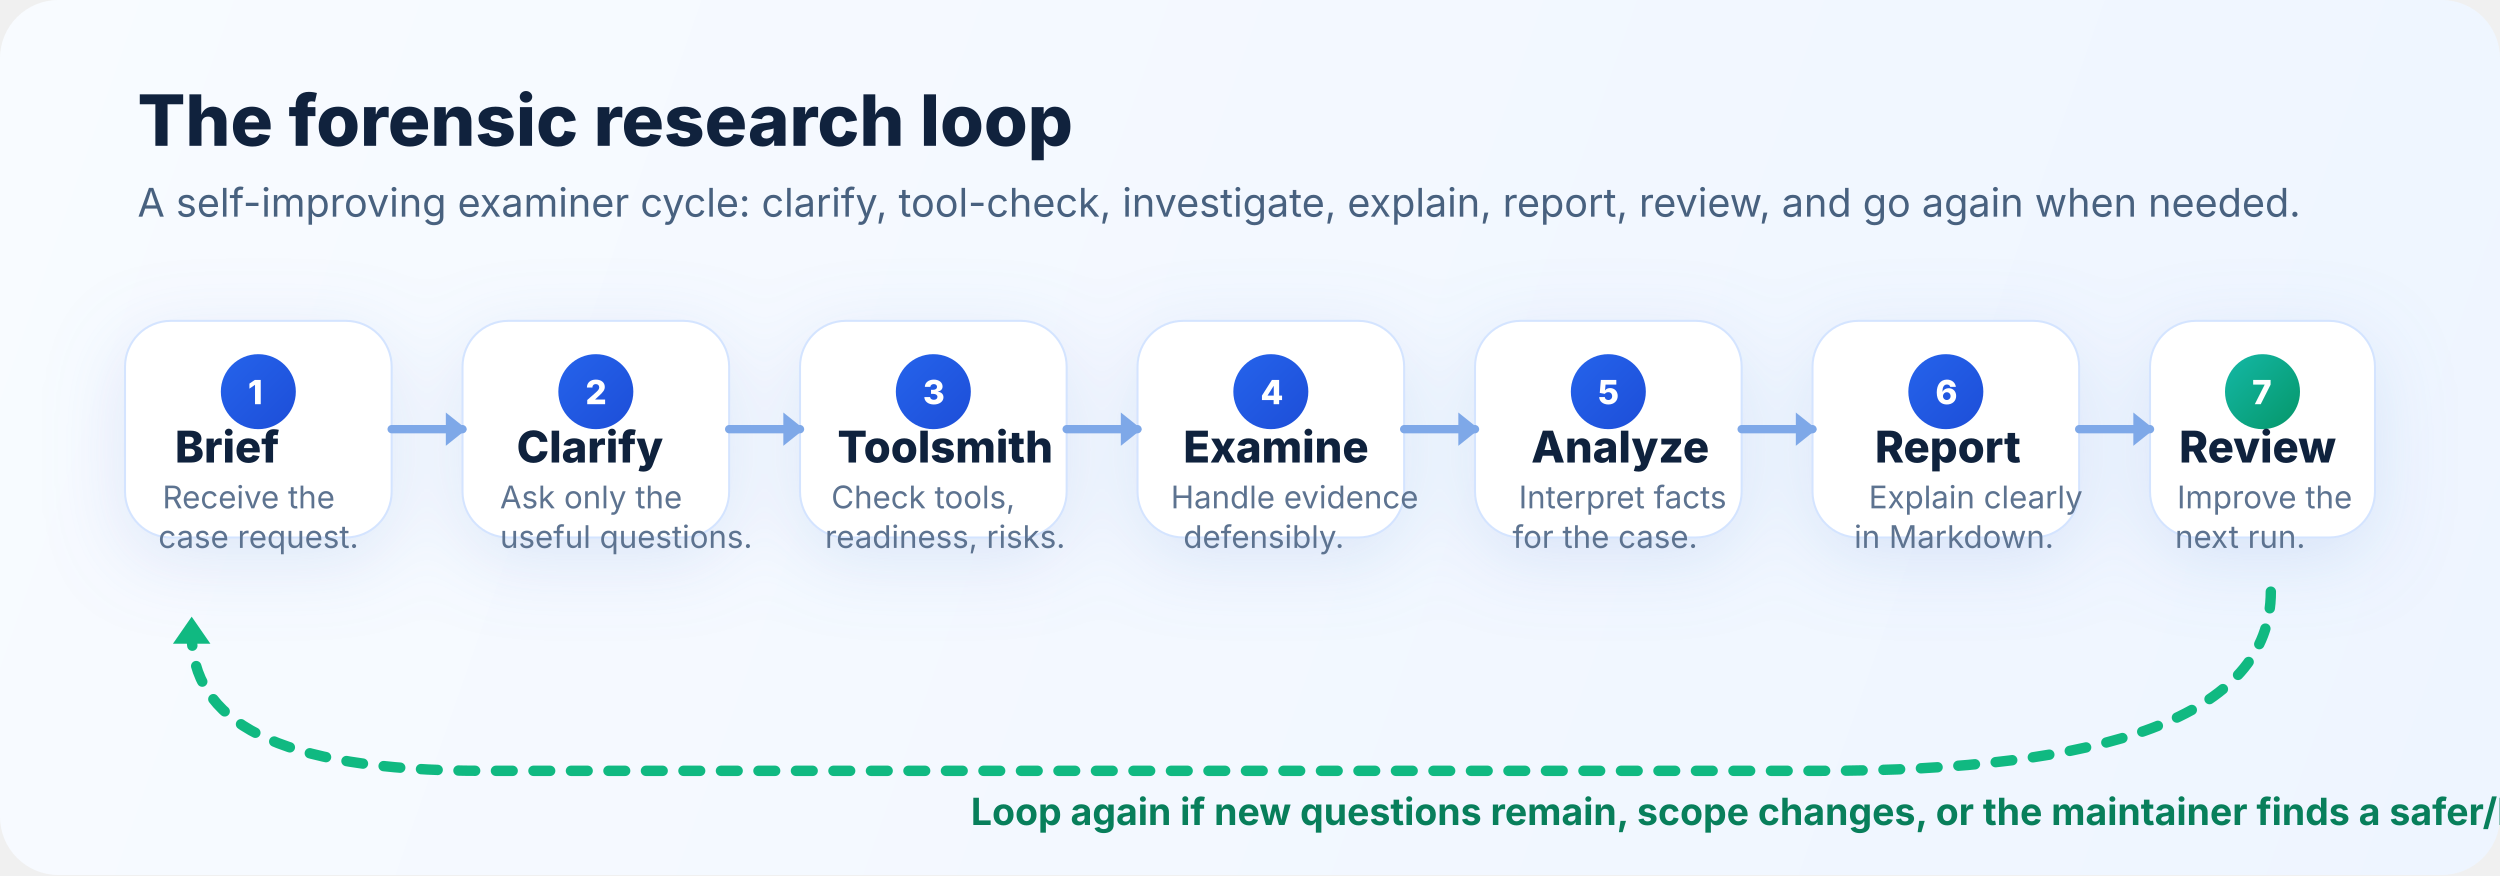
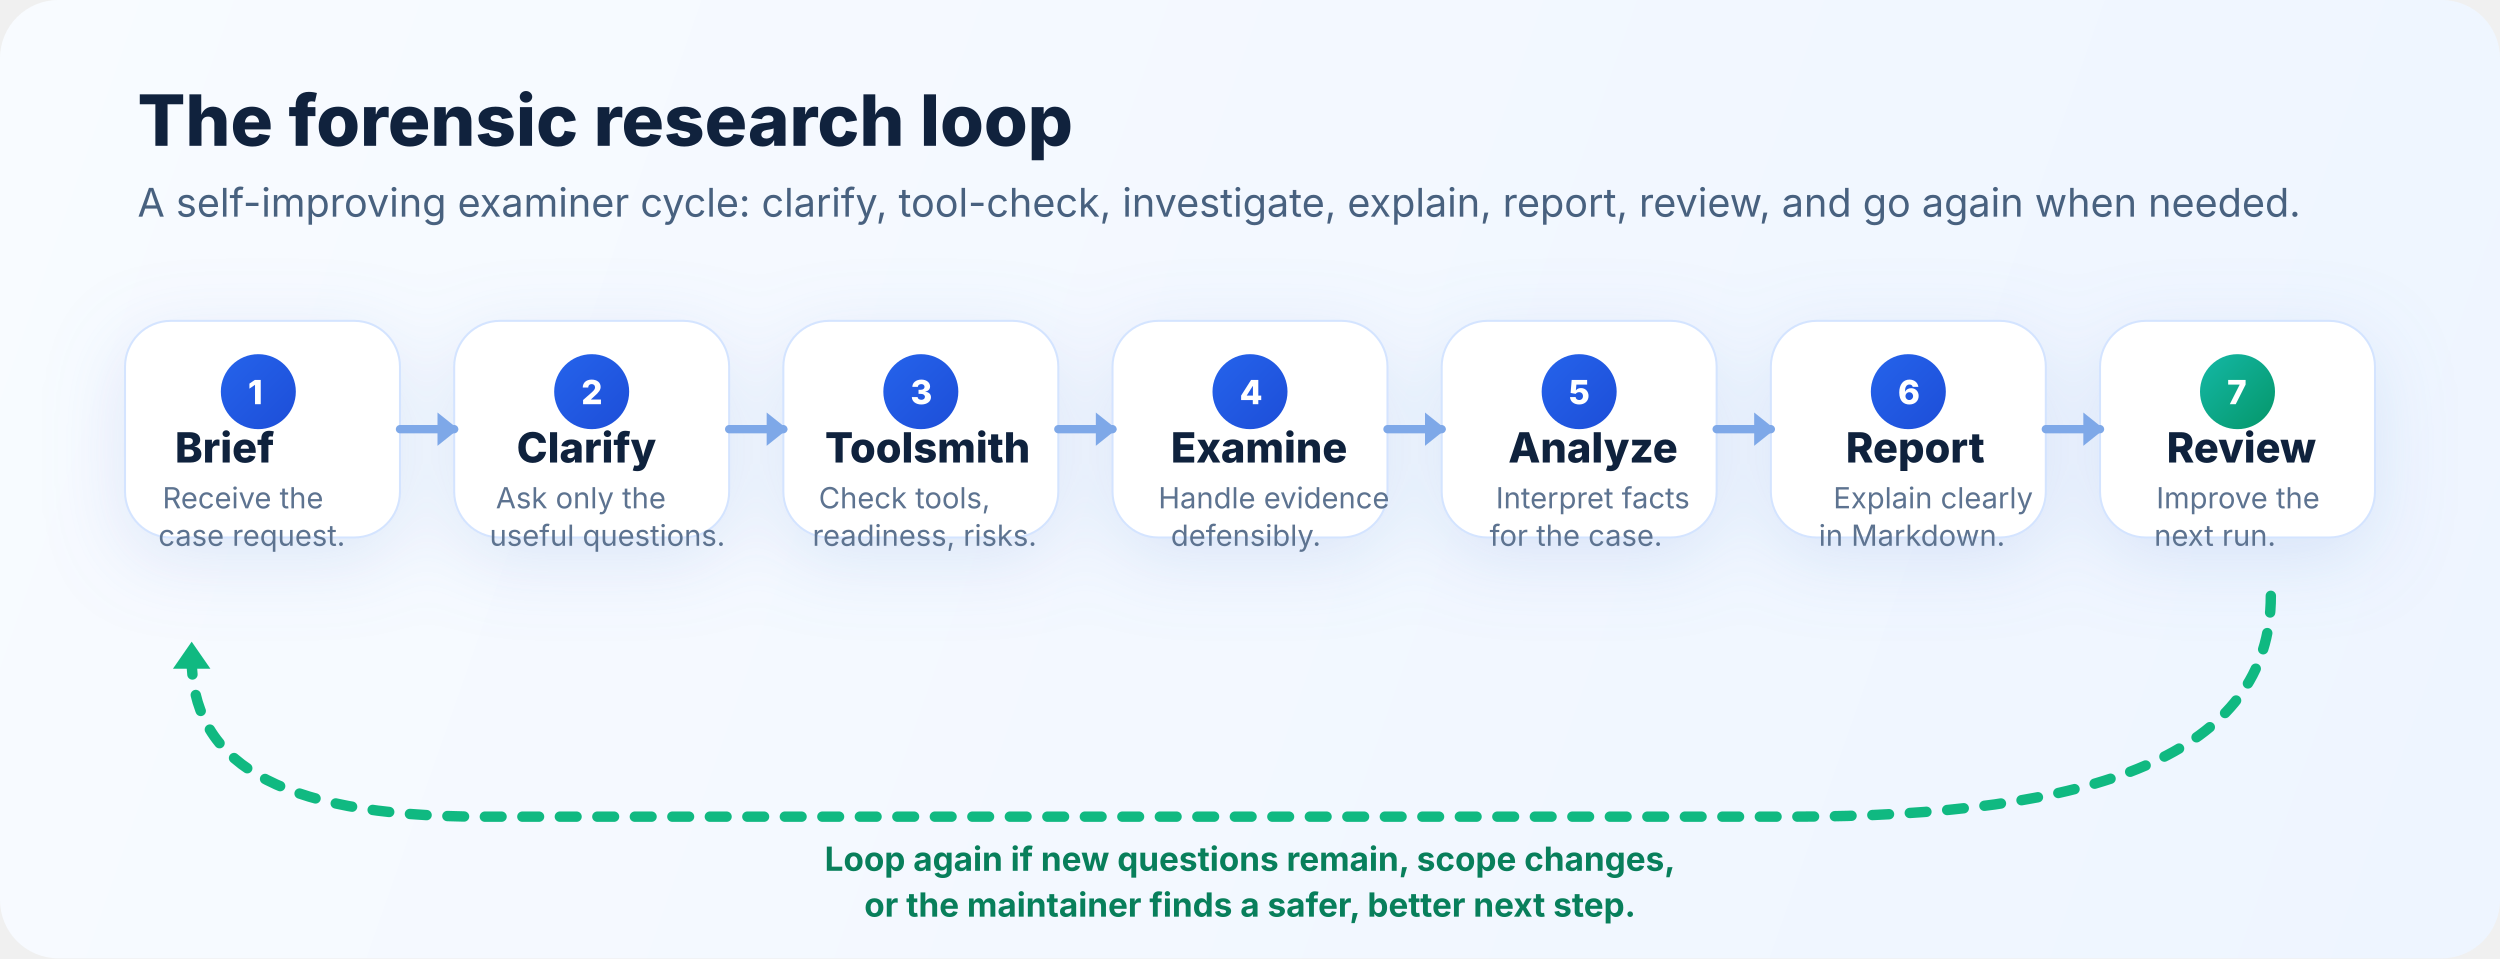
- <svg xmlns="http://www.w3.org/2000/svg" width="1200" height="420" viewBox="0 0 1200 420" fill="none">
+ <svg xmlns="http://www.w3.org/2000/svg" width="1200" height="460" viewBox="0 0 1200 460" fill="none">
  <defs>
    <linearGradient id="panel" x1="0" y1="0" x2="1200" y2="420" gradientUnits="userSpaceOnUse">
      <stop stop-color="#F8FBFF" />
      <stop offset="1" stop-color="#EEF5FF" />
    </linearGradient>
    <linearGradient id="blue" x1="0" y1="0" x2="1" y2="1">
      <stop stop-color="#2563EB" />
      <stop offset="1" stop-color="#1D4ED8" />
    </linearGradient>
    <linearGradient id="teal" x1="0" y1="0" x2="1" y2="1">
      <stop stop-color="#14B8A6" />
      <stop offset="1" stop-color="#059669" />
    </linearGradient>
-     <filter id="soft" x="0" y="0" width="1200" height="420" filterUnits="userSpaceOnUse" color-interpolation-filters="sRGB">
+     <filter id="soft" x="0" y="0" width="1200" height="460" filterUnits="userSpaceOnUse" color-interpolation-filters="sRGB">
      <feDropShadow dx="0" dy="10" stdDeviation="18" flood-color="#93B3E5" flood-opacity="0.25" />
    </filter>
  </defs>
-   <rect width="1200" height="420" rx="28" fill="url(#panel)" />
+   <rect width="1200" height="460" rx="28" fill="url(#panel)" />
  <text x="66" y="70" fill="#10223D" font-family="Inter,Segoe UI,Arial,sans-serif" font-size="34" font-weight="800">The forensic research loop</text>
  <text x="66" y="104" fill="#48617F" font-family="Inter,Segoe UI,Arial,sans-serif" font-size="19">A self-improving examiner cycle: clarify, tool-check, investigate, explain, report, review, and go again when needed.</text>
  <g filter="url(#soft)">
-     <rect x="60" y="154" width="128" height="104" rx="22" fill="#FFFFFF" stroke="#D4E4FF" />
-     <rect x="222" y="154" width="128" height="104" rx="22" fill="#FFFFFF" stroke="#D4E4FF" />
-     <rect x="384" y="154" width="128" height="104" rx="22" fill="#FFFFFF" stroke="#D4E4FF" />
-     <rect x="546" y="154" width="128" height="104" rx="22" fill="#FFFFFF" stroke="#D4E4FF" />
-     <rect x="708" y="154" width="128" height="104" rx="22" fill="#FFFFFF" stroke="#D4E4FF" />
-     <rect x="870" y="154" width="128" height="104" rx="22" fill="#FFFFFF" stroke="#D4E4FF" />
-     <rect x="1032" y="154" width="108" height="104" rx="22" fill="#FFFFFF" stroke="#D4E4FF" />
+     <rect x="60" y="154" width="132" height="104" rx="22" fill="#FFFFFF" stroke="#D4E4FF" />
+     <rect x="218" y="154" width="132" height="104" rx="22" fill="#FFFFFF" stroke="#D4E4FF" />
+     <rect x="376" y="154" width="132" height="104" rx="22" fill="#FFFFFF" stroke="#D4E4FF" />
+     <rect x="534" y="154" width="132" height="104" rx="22" fill="#FFFFFF" stroke="#D4E4FF" />
+     <rect x="692" y="154" width="132" height="104" rx="22" fill="#FFFFFF" stroke="#D4E4FF" />
+     <rect x="850" y="154" width="132" height="104" rx="22" fill="#FFFFFF" stroke="#D4E4FF" />
+     <rect x="1008" y="154" width="132" height="104" rx="22" fill="#FFFFFF" stroke="#D4E4FF" />
  </g>
  <g>
    <circle cx="124" cy="188" r="18" fill="url(#blue)" />
    <text x="119" y="194" fill="#FFFFFF" font-family="Inter,Segoe UI,Arial,sans-serif" font-size="16" font-weight="800">1</text>
-     <text x="84" y="222" fill="#0F223D" font-family="Inter,Segoe UI,Arial,sans-serif" font-size="21" font-weight="800">Brief</text>
-     <text x="78" y="244" fill="#5D7390" font-family="Inter,Segoe UI,Arial,sans-serif" font-size="15">Receive the</text>
-     <text x="76" y="263" fill="#5D7390" font-family="Inter,Segoe UI,Arial,sans-serif" font-size="15">case request.</text>
-     <circle cx="286" cy="188" r="18" fill="url(#blue)" />
-     <text x="281" y="194" fill="#FFFFFF" font-family="Inter,Segoe UI,Arial,sans-serif" font-size="16" font-weight="800">2</text>
-     <text x="248" y="222" fill="#0F223D" font-family="Inter,Segoe UI,Arial,sans-serif" font-size="21" font-weight="800">Clarify</text>
-     <text x="240" y="244" fill="#5D7390" font-family="Inter,Segoe UI,Arial,sans-serif" font-size="15">Ask only the</text>
-     <text x="240" y="263" fill="#5D7390" font-family="Inter,Segoe UI,Arial,sans-serif" font-size="15">useful questions.</text>
-     <circle cx="448" cy="188" r="18" fill="url(#blue)" />
-     <text x="443" y="194" fill="#FFFFFF" font-family="Inter,Segoe UI,Arial,sans-serif" font-size="16" font-weight="800">3</text>
-     <text x="402" y="222" fill="#0F223D" font-family="Inter,Segoe UI,Arial,sans-serif" font-size="21" font-weight="800">Toolsmith</text>
-     <text x="399" y="244" fill="#5D7390" font-family="Inter,Segoe UI,Arial,sans-serif" font-size="15">Check tools,</text>
-     <text x="396" y="263" fill="#5D7390" font-family="Inter,Segoe UI,Arial,sans-serif" font-size="15">readiness, risks.</text>
-     <circle cx="610" cy="188" r="18" fill="url(#blue)" />
-     <text x="605" y="194" fill="#FFFFFF" font-family="Inter,Segoe UI,Arial,sans-serif" font-size="16" font-weight="800">4</text>
-     <text x="568" y="222" fill="#0F223D" font-family="Inter,Segoe UI,Arial,sans-serif" font-size="21" font-weight="800">Examine</text>
-     <text x="562" y="244" fill="#5D7390" font-family="Inter,Segoe UI,Arial,sans-serif" font-size="15">Handle evidence</text>
-     <text x="568" y="263" fill="#5D7390" font-family="Inter,Segoe UI,Arial,sans-serif" font-size="15">defensibly.</text>
-     <circle cx="772" cy="188" r="18" fill="url(#blue)" />
-     <text x="767" y="194" fill="#FFFFFF" font-family="Inter,Segoe UI,Arial,sans-serif" font-size="16" font-weight="800">5</text>
-     <text x="735" y="222" fill="#0F223D" font-family="Inter,Segoe UI,Arial,sans-serif" font-size="21" font-weight="800">Analyze</text>
-     <text x="729" y="244" fill="#5D7390" font-family="Inter,Segoe UI,Arial,sans-serif" font-size="15">Interpret facts</text>
-     <text x="726" y="263" fill="#5D7390" font-family="Inter,Segoe UI,Arial,sans-serif" font-size="15">for the case.</text>
-     <circle cx="934" cy="188" r="18" fill="url(#blue)" />
-     <text x="929" y="194" fill="#FFFFFF" font-family="Inter,Segoe UI,Arial,sans-serif" font-size="16" font-weight="800">6</text>
-     <text x="900" y="222" fill="#0F223D" font-family="Inter,Segoe UI,Arial,sans-serif" font-size="21" font-weight="800">Report</text>
-     <text x="897" y="244" fill="#5D7390" font-family="Inter,Segoe UI,Arial,sans-serif" font-size="15">Explain clearly</text>
-     <text x="890" y="263" fill="#5D7390" font-family="Inter,Segoe UI,Arial,sans-serif" font-size="15">in Markdown.</text>
-     <circle cx="1086" cy="188" r="18" fill="url(#teal)" />
-     <text x="1081" y="194" fill="#FFFFFF" font-family="Inter,Segoe UI,Arial,sans-serif" font-size="16" font-weight="800">7</text>
-     <text x="1046" y="222" fill="#0F223D" font-family="Inter,Segoe UI,Arial,sans-serif" font-size="21" font-weight="800">Review</text>
-     <text x="1045" y="244" fill="#5D7390" font-family="Inter,Segoe UI,Arial,sans-serif" font-size="15">Improve the</text>
-     <text x="1044" y="263" fill="#5D7390" font-family="Inter,Segoe UI,Arial,sans-serif" font-size="15">next run.</text>
+     <text x="84" y="222" fill="#0F223D" font-family="Inter,Segoe UI,Arial,sans-serif" font-size="20" font-weight="800">Brief</text>
+     <text x="78" y="244" fill="#5D7390" font-family="Inter,Segoe UI,Arial,sans-serif" font-size="14">Receive the</text>
+     <text x="76" y="262" fill="#5D7390" font-family="Inter,Segoe UI,Arial,sans-serif" font-size="14">case request.</text>
+     <circle cx="284" cy="188" r="18" fill="url(#blue)" />
+     <text x="279" y="194" fill="#FFFFFF" font-family="Inter,Segoe UI,Arial,sans-serif" font-size="16" font-weight="800">2</text>
+     <text x="248" y="222" fill="#0F223D" font-family="Inter,Segoe UI,Arial,sans-serif" font-size="20" font-weight="800">Clarify</text>
+     <text x="238" y="244" fill="#5D7390" font-family="Inter,Segoe UI,Arial,sans-serif" font-size="14">Ask only the</text>
+     <text x="235" y="262" fill="#5D7390" font-family="Inter,Segoe UI,Arial,sans-serif" font-size="14">useful questions.</text>
+     <circle cx="442" cy="188" r="18" fill="url(#blue)" />
+     <text x="437" y="194" fill="#FFFFFF" font-family="Inter,Segoe UI,Arial,sans-serif" font-size="16" font-weight="800">3</text>
+     <text x="396" y="222" fill="#0F223D" font-family="Inter,Segoe UI,Arial,sans-serif" font-size="20" font-weight="800">Toolsmith</text>
+     <text x="393" y="244" fill="#5D7390" font-family="Inter,Segoe UI,Arial,sans-serif" font-size="14">Check tools,</text>
+     <text x="390" y="262" fill="#5D7390" font-family="Inter,Segoe UI,Arial,sans-serif" font-size="14">readiness, risks.</text>
+     <circle cx="600" cy="188" r="18" fill="url(#blue)" />
+     <text x="595" y="194" fill="#FFFFFF" font-family="Inter,Segoe UI,Arial,sans-serif" font-size="16" font-weight="800">4</text>
+     <text x="562" y="222" fill="#0F223D" font-family="Inter,Segoe UI,Arial,sans-serif" font-size="20" font-weight="800">Examine</text>
+     <text x="556" y="244" fill="#5D7390" font-family="Inter,Segoe UI,Arial,sans-serif" font-size="14">Handle evidence</text>
+     <text x="562" y="262" fill="#5D7390" font-family="Inter,Segoe UI,Arial,sans-serif" font-size="14">defensibly.</text>
+     <circle cx="758" cy="188" r="18" fill="url(#blue)" />
+     <text x="753" y="194" fill="#FFFFFF" font-family="Inter,Segoe UI,Arial,sans-serif" font-size="16" font-weight="800">5</text>
+     <text x="724" y="222" fill="#0F223D" font-family="Inter,Segoe UI,Arial,sans-serif" font-size="20" font-weight="800">Analyze</text>
+     <text x="718" y="244" fill="#5D7390" font-family="Inter,Segoe UI,Arial,sans-serif" font-size="14">Interpret facts</text>
+     <text x="715" y="262" fill="#5D7390" font-family="Inter,Segoe UI,Arial,sans-serif" font-size="14">for the case.</text>
+     <circle cx="916" cy="188" r="18" fill="url(#blue)" />
+     <text x="911" y="194" fill="#FFFFFF" font-family="Inter,Segoe UI,Arial,sans-serif" font-size="16" font-weight="800">6</text>
+     <text x="886" y="222" fill="#0F223D" font-family="Inter,Segoe UI,Arial,sans-serif" font-size="20" font-weight="800">Report</text>
+     <text x="880" y="244" fill="#5D7390" font-family="Inter,Segoe UI,Arial,sans-serif" font-size="14">Explain clearly</text>
+     <text x="873" y="262" fill="#5D7390" font-family="Inter,Segoe UI,Arial,sans-serif" font-size="14">in Markdown.</text>
+     <circle cx="1074" cy="188" r="18" fill="url(#teal)" />
+     <text x="1069" y="194" fill="#FFFFFF" font-family="Inter,Segoe UI,Arial,sans-serif" font-size="16" font-weight="800">7</text>
+     <text x="1040" y="222" fill="#0F223D" font-family="Inter,Segoe UI,Arial,sans-serif" font-size="20" font-weight="800">Review</text>
+     <text x="1035" y="244" fill="#5D7390" font-family="Inter,Segoe UI,Arial,sans-serif" font-size="14">Improve the</text>
+     <text x="1034" y="262" fill="#5D7390" font-family="Inter,Segoe UI,Arial,sans-serif" font-size="14">next run.</text>
  </g>
  <g stroke="#7EA8E8" stroke-width="4" stroke-linecap="round">
-     <path d="M188 206H222" />
-     <path d="M350 206H384" />
-     <path d="M512 206H546" />
-     <path d="M674 206H708" />
-     <path d="M836 206H870" />
-     <path d="M998 206H1032" />
+     <path d="M192 206H218" />
+     <path d="M350 206H376" />
+     <path d="M508 206H534" />
+     <path d="M666 206H692" />
+     <path d="M824 206H850" />
+     <path d="M982 206H1008" />
  </g>
  <g fill="#7EA8E8">
-     <path d="M214 198L224 206L214 214V198Z" />
-     <path d="M376 198L386 206L376 214V198Z" />
-     <path d="M538 198L548 206L538 214V198Z" />
-     <path d="M700 198L710 206L700 214V198Z" />
-     <path d="M862 198L872 206L862 214V198Z" />
-     <path d="M1024 198L1034 206L1024 214V198Z" />
+     <path d="M210 198L220 206L210 214V198Z" />
+     <path d="M368 198L378 206L368 214V198Z" />
+     <path d="M526 198L536 206L526 214V198Z" />
+     <path d="M684 198L694 206L684 214V198Z" />
+     <path d="M842 198L852 206L842 214V198Z" />
+     <path d="M1000 198L1010 206L1000 214V198Z" />
  </g>
-   <path d="M1090 284C1090 344 1010 370 874 370H232C132 370 92 346 92 304" stroke="#10B981" stroke-width="5" stroke-linecap="round" stroke-dasharray="8 10" />
-   <path d="M83 309L92 296L101 309" fill="#10B981" />
-   <text x="466" y="396" fill="#087F5B" font-family="Inter,Segoe UI,Arial,sans-serif" font-size="18" font-weight="700">Loop again if new questions remain, scope changes, or the maintainer finds a safer/better next step.</text>
+   <path d="M1090 286C1090 362 1006 392 860 392H232C130 392 92 364 92 316" fill="none" stroke="#10B981" stroke-width="5" stroke-linecap="round" stroke-dasharray="8 10" />
+   <path d="M83 321L92 308L101 321" fill="#10B981" />
+   <text x="600" y="418" text-anchor="middle" fill="#087F5B" font-family="Inter,Segoe UI,Arial,sans-serif" font-size="16" font-weight="700">Loop again if new questions remain, scope changes,</text>
+   <text x="600" y="440" text-anchor="middle" fill="#087F5B" font-family="Inter,Segoe UI,Arial,sans-serif" font-size="16" font-weight="700">or the maintainer finds a safer, better next step.</text>
</svg>
